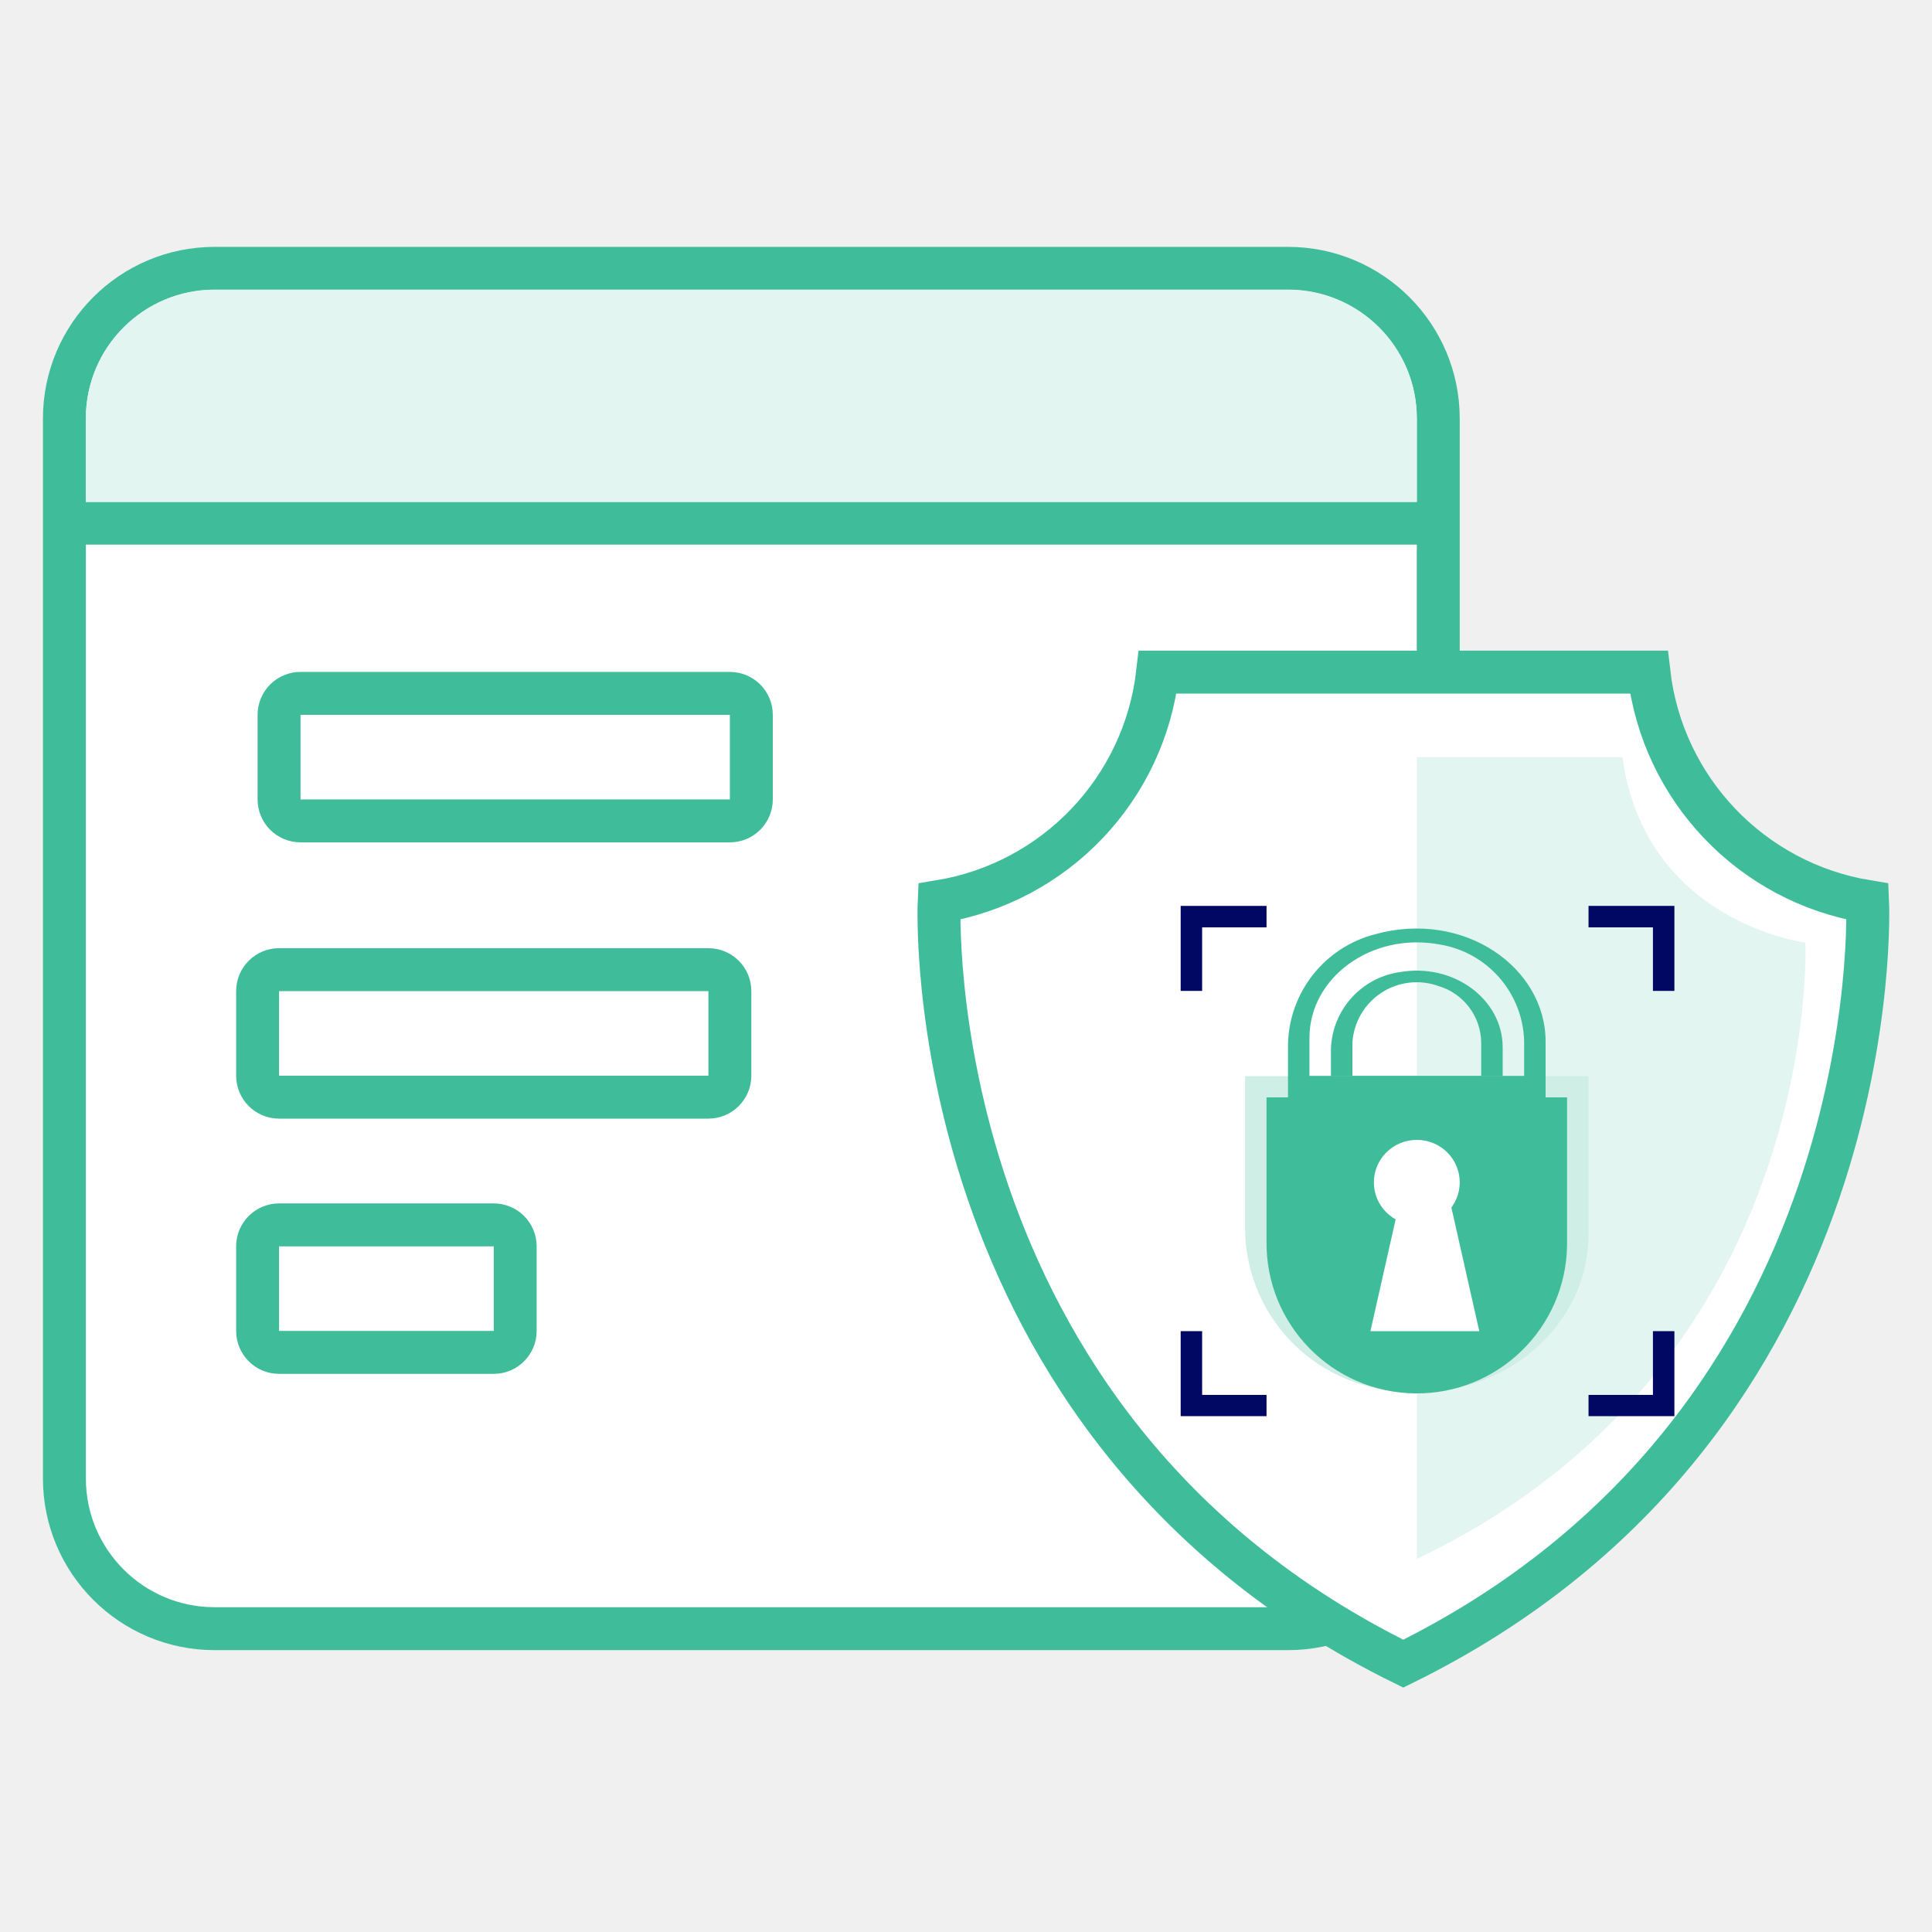
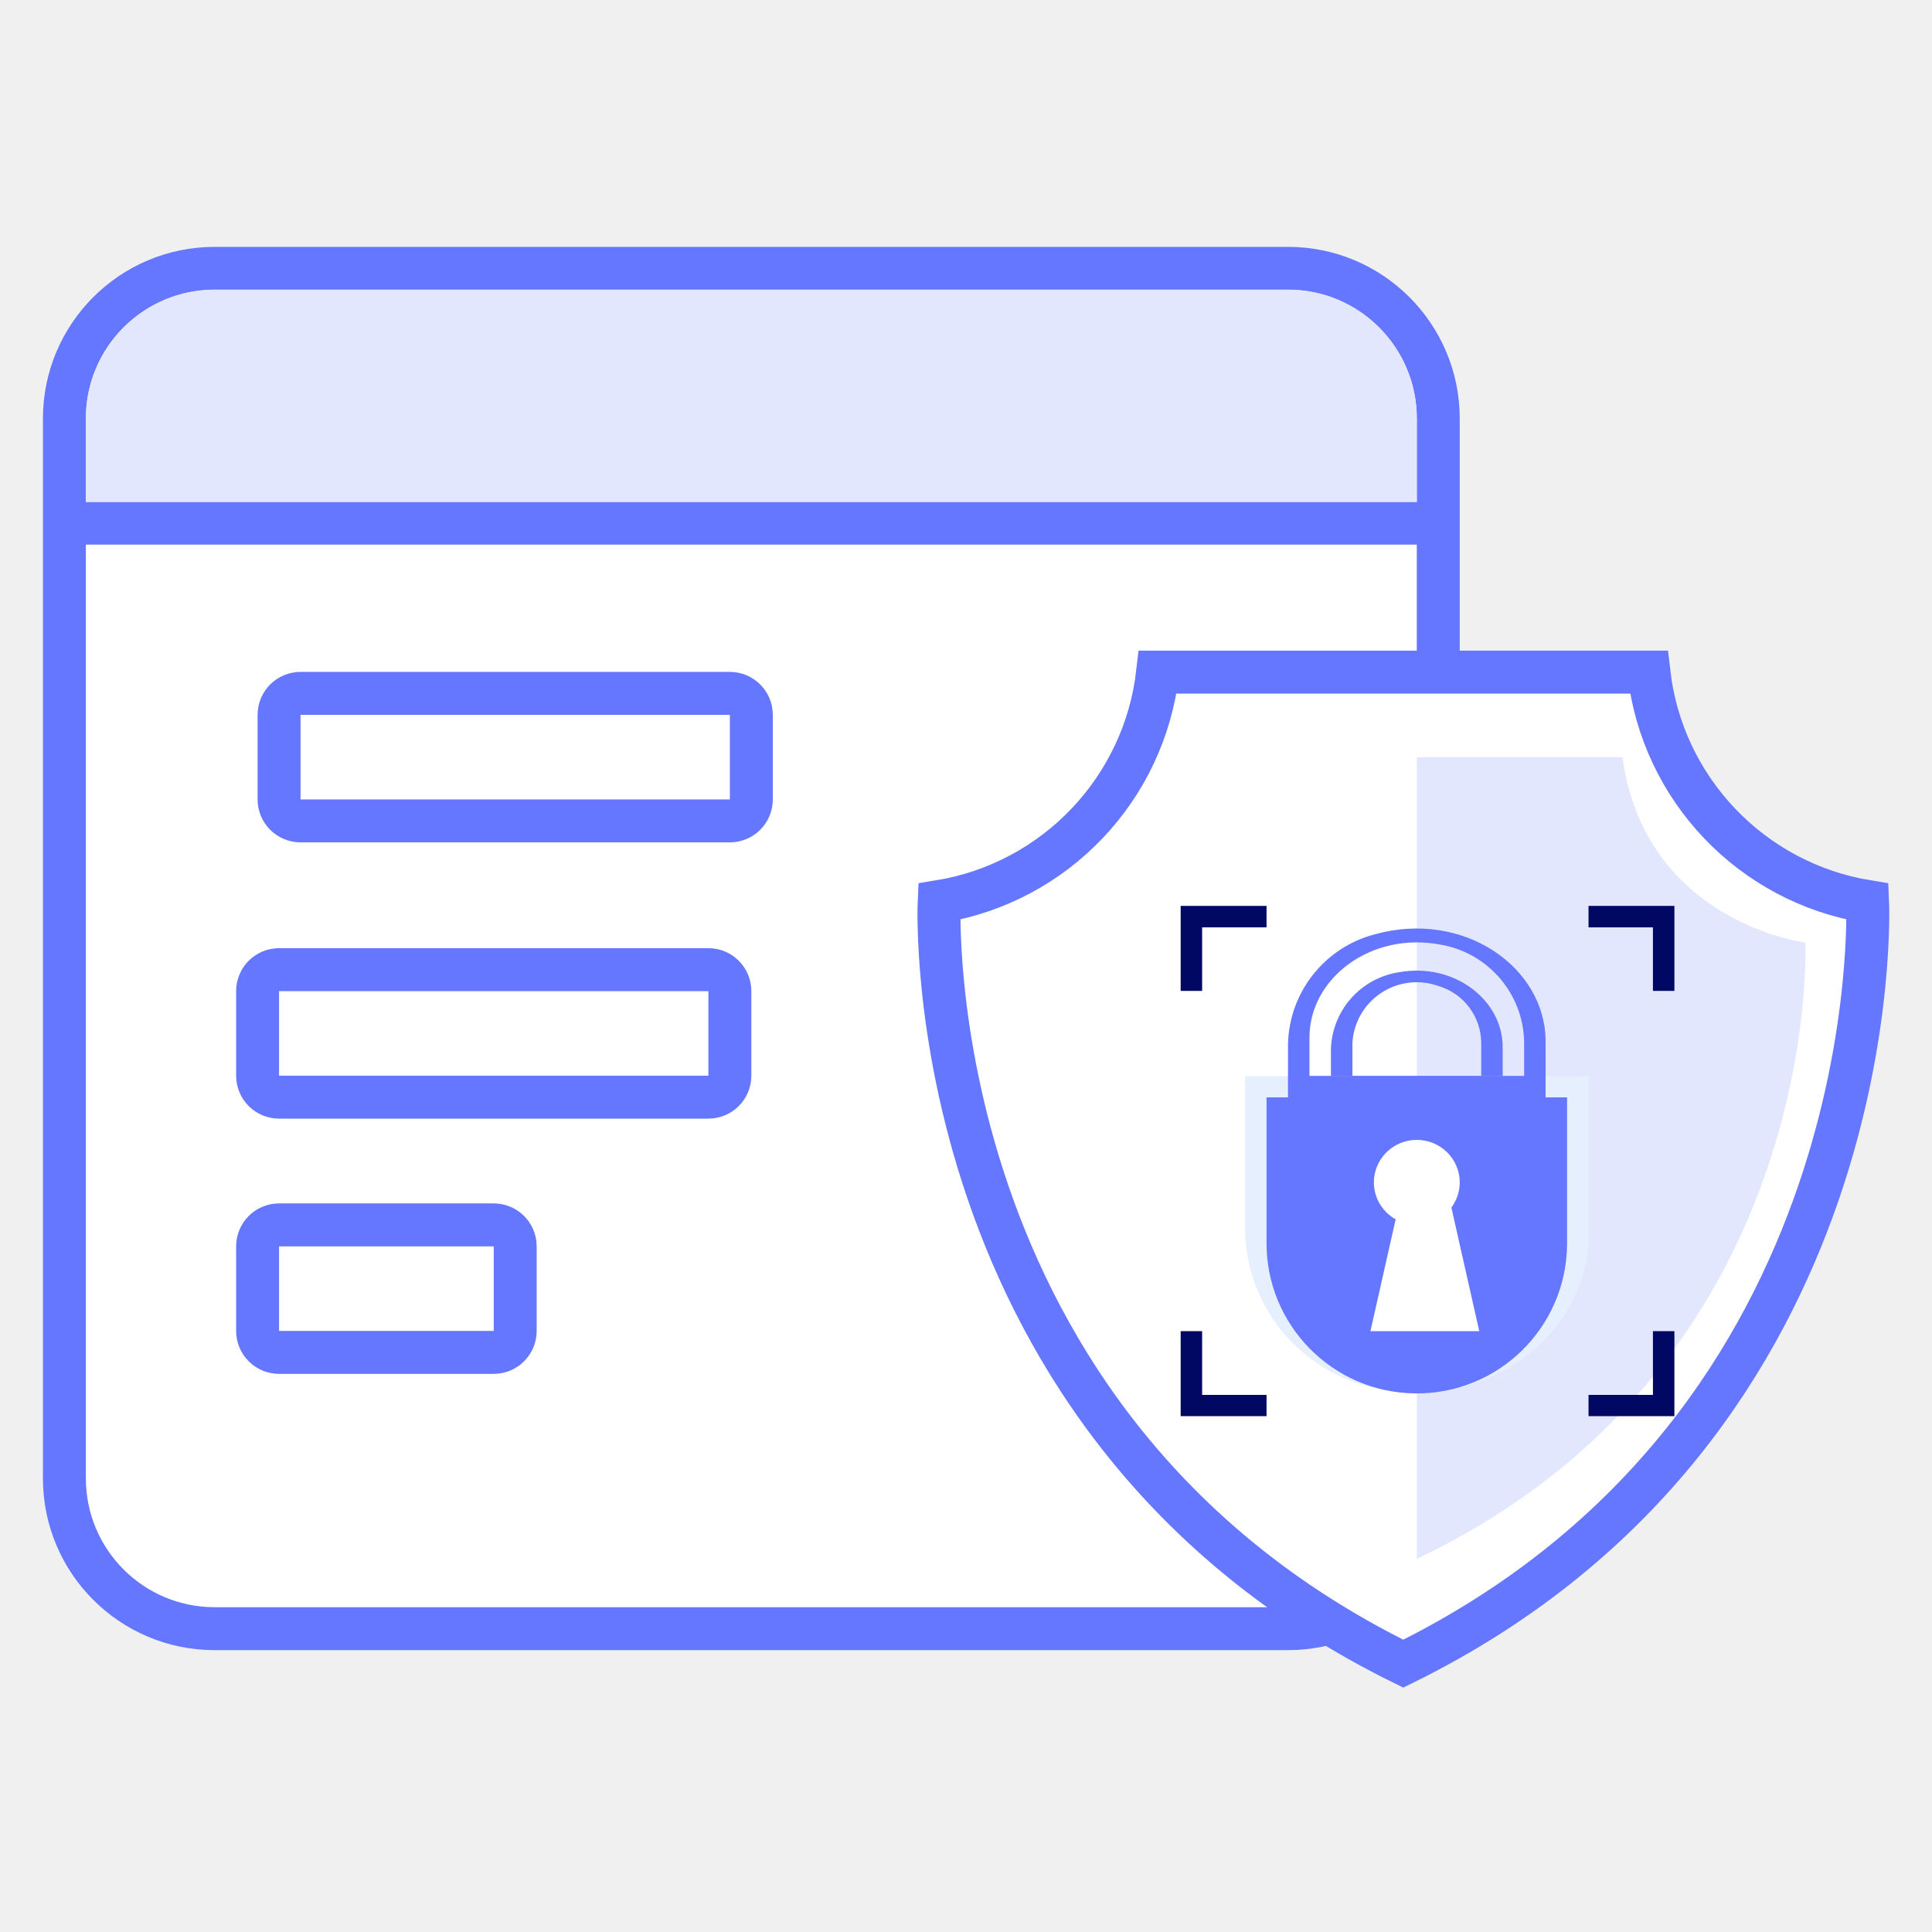
<svg xmlns="http://www.w3.org/2000/svg" viewBox="0 0 90 90">
-   <rect x="3" y="12.5" width="64" height="63.37" rx="7" ry="7" fill="#fff" stroke="#3fbd9a" stroke-linecap="round" stroke-linejoin="round" stroke-width="2" />
-   <path d="M10,13.49H60a6,6,0,0,1,6,6v3.9a0,0,0,0,1,0,0H4a0,0,0,0,1,0,0v-3.9A6,6,0,0,1,10,13.49Z" fill="#e2f5f0" />
-   <rect x="3" y="23.39" width="64" height="1.98" fill="#3fbd9a" />
-   <path d="M65.37,31.31H76.81A12.24,12.24,0,0,0,87,42S88.12,66.31,65.37,77.5C42.62,66.31,43.75,42,43.75,42A12.23,12.23,0,0,0,53.93,31.31Z" fill="#fff" stroke="#3fbd9a" stroke-miterlimit="10" stroke-width="2" />
-   <path d="M66,72.62c19-9.05,18.1-28.71,18.1-28.71s-7.47-.94-8.52-8.64H66Z" fill="#e2f5f0" />
+   <rect x="3" y="12.5" width="64" height="63.37" rx="7" ry="7" fill="#fff" stroke="#6576ff" stroke-linecap="round" stroke-linejoin="round" stroke-width="2" />
+   <path d="M10,13.49H60a6,6,0,0,1,6,6v3.9a0,0,0,0,1,0,0H4a0,0,0,0,1,0,0v-3.9A6,6,0,0,1,10,13.49Z" fill="#e3e7fe" />
+   <rect x="3" y="23.39" width="64" height="1.98" fill="#6576ff" />
+   <path d="M65.37,31.31H76.81A12.24,12.24,0,0,0,87,42S88.12,66.31,65.37,77.5C42.62,66.31,43.75,42,43.75,42A12.23,12.23,0,0,0,53.93,31.31Z" fill="#fff" stroke="#6576ff" stroke-miterlimit="10" stroke-width="2" />
+   <path d="M66,72.62c19-9.05,18.1-28.71,18.1-28.71s-7.47-.94-8.52-8.64H66Z" fill="#e3e7fe" />
  <polygon points="56 46.16 55 46.16 55 42.2 59 42.2 59 43.2 56 43.2 56 46.16" fill="#010863" />
  <polygon points="59 65.97 55 65.97 55 62.01 56 62.01 56 64.98 59 64.98 59 65.97" fill="#010863" />
  <polygon points="78 65.97 74 65.97 74 64.98 77 64.98 77 62.01 78 62.01 78 65.97" fill="#010863" />
  <polygon points="78 46.16 77 46.16 77 43.2 74 43.2 74 42.2 78 42.2 78 46.16" fill="#010863" />
-   <path d="M70,51.12H62V48.86a3.74,3.74,0,0,1,3.17-3.57c2.56-.46,4.83,1.28,4.83,3.49Zm-7-1h6V48.56a2.78,2.78,0,0,0-2-2.63,3,3,0,0,0-4,2.64Z" fill="#3fbd9a" />
-   <path d="M58,57.28V50.13H74V57.5c0,4.62-4.65,8.26-9.86,7.17A7.63,7.63,0,0,1,58,57.28Z" fill="#cfeee6" />
-   <path d="M59,51.12v6.7A7,7,0,0,0,73,58V51.12Z" fill="#3fbd9a" />
+   <path d="M70,51.12H62V48.86a3.74,3.74,0,0,1,3.17-3.57c2.56-.46,4.83,1.28,4.83,3.49Zm-7-1h6V48.56a2.78,2.78,0,0,0-2-2.63,3,3,0,0,0-4,2.64Z" fill="#6576ff" />
+   <path d="M58,57.28V50.13H74V57.5c0,4.62-4.65,8.26-9.86,7.17A7.63,7.63,0,0,1,58,57.28Z" fill="#e5effe" />
+   <path d="M59,51.12v6.7A7,7,0,0,0,73,58V51.12Z" fill="#6576ff" />
  <ellipse cx="66" cy="55.08" rx="2" ry="1.98" fill="#fff" />
  <polygon points="68.91 62.01 63.84 62.01 65.18 56.07 67.57 56.07 68.91 62.01" fill="#fff" />
-   <path d="M72,51.12H60V48.66a5.41,5.41,0,0,1,4.06-5.14c4.13-1.14,7.94,1.54,7.94,5Zm-11-1H71V48.49A4.69,4.69,0,0,0,67.08,44c-3.23-.6-6.08,1.58-6.08,4.33Z" fill="#3fbd9a" />
-   <rect x="13" y="32.3" width="22" height="5.94" rx="1" ry="1" fill="none" stroke="#3fbd9a" stroke-miterlimit="10" stroke-width="2" />
-   <rect x="12" y="45.17" width="22" height="5.94" rx="1" ry="1" fill="none" stroke="#3fbd9a" stroke-miterlimit="10" stroke-width="2" />
-   <rect x="12" y="57.06" width="12" height="5.94" rx="1" ry="1" fill="none" stroke="#3fbd9a" stroke-miterlimit="10" stroke-width="2" />
+   <path d="M72,51.12H60V48.66a5.41,5.41,0,0,1,4.06-5.14c4.13-1.14,7.94,1.54,7.94,5Zm-11-1H71V48.49A4.69,4.69,0,0,0,67.08,44c-3.23-.6-6.08,1.58-6.08,4.33Z" fill="#6576ff" />
+   <rect x="13" y="32.3" width="22" height="5.94" rx="1" ry="1" fill="none" stroke="#6576ff" stroke-miterlimit="10" stroke-width="2" />
+   <rect x="12" y="45.17" width="22" height="5.94" rx="1" ry="1" fill="none" stroke="#6576ff" stroke-miterlimit="10" stroke-width="2" />
+   <rect x="12" y="57.06" width="12" height="5.94" rx="1" ry="1" fill="none" stroke="#6576ff" stroke-miterlimit="10" stroke-width="2" />
</svg>
